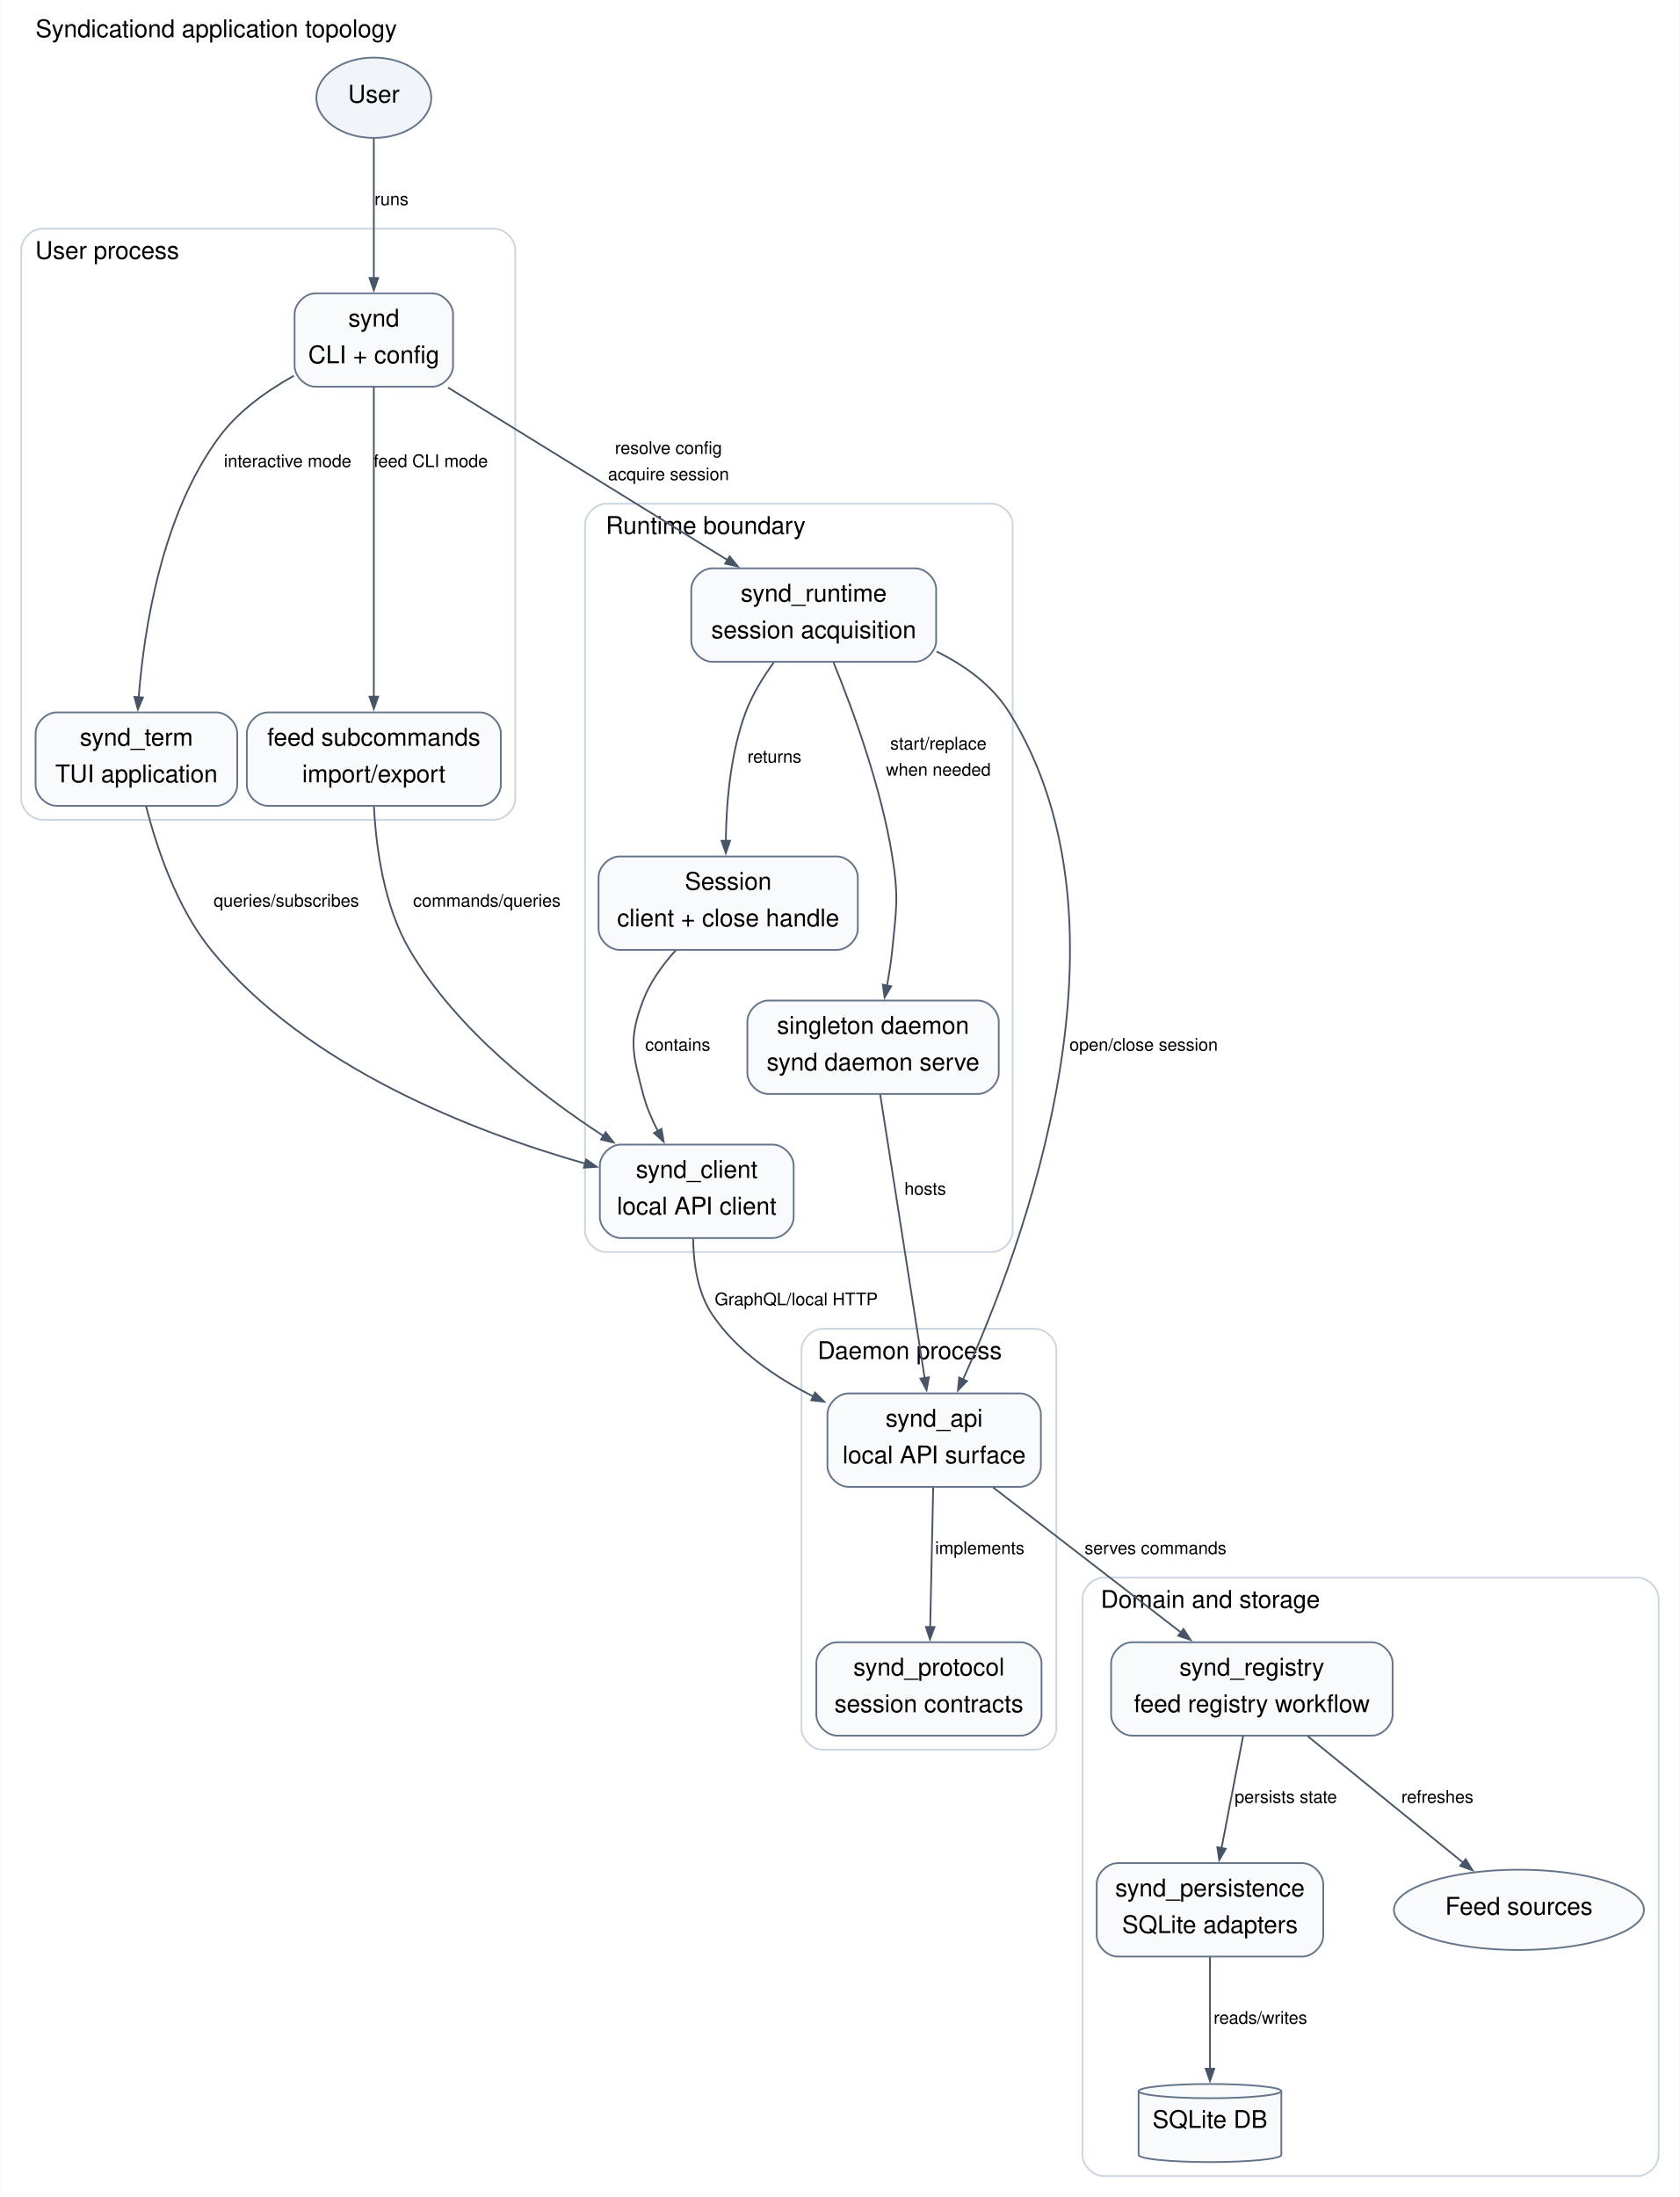
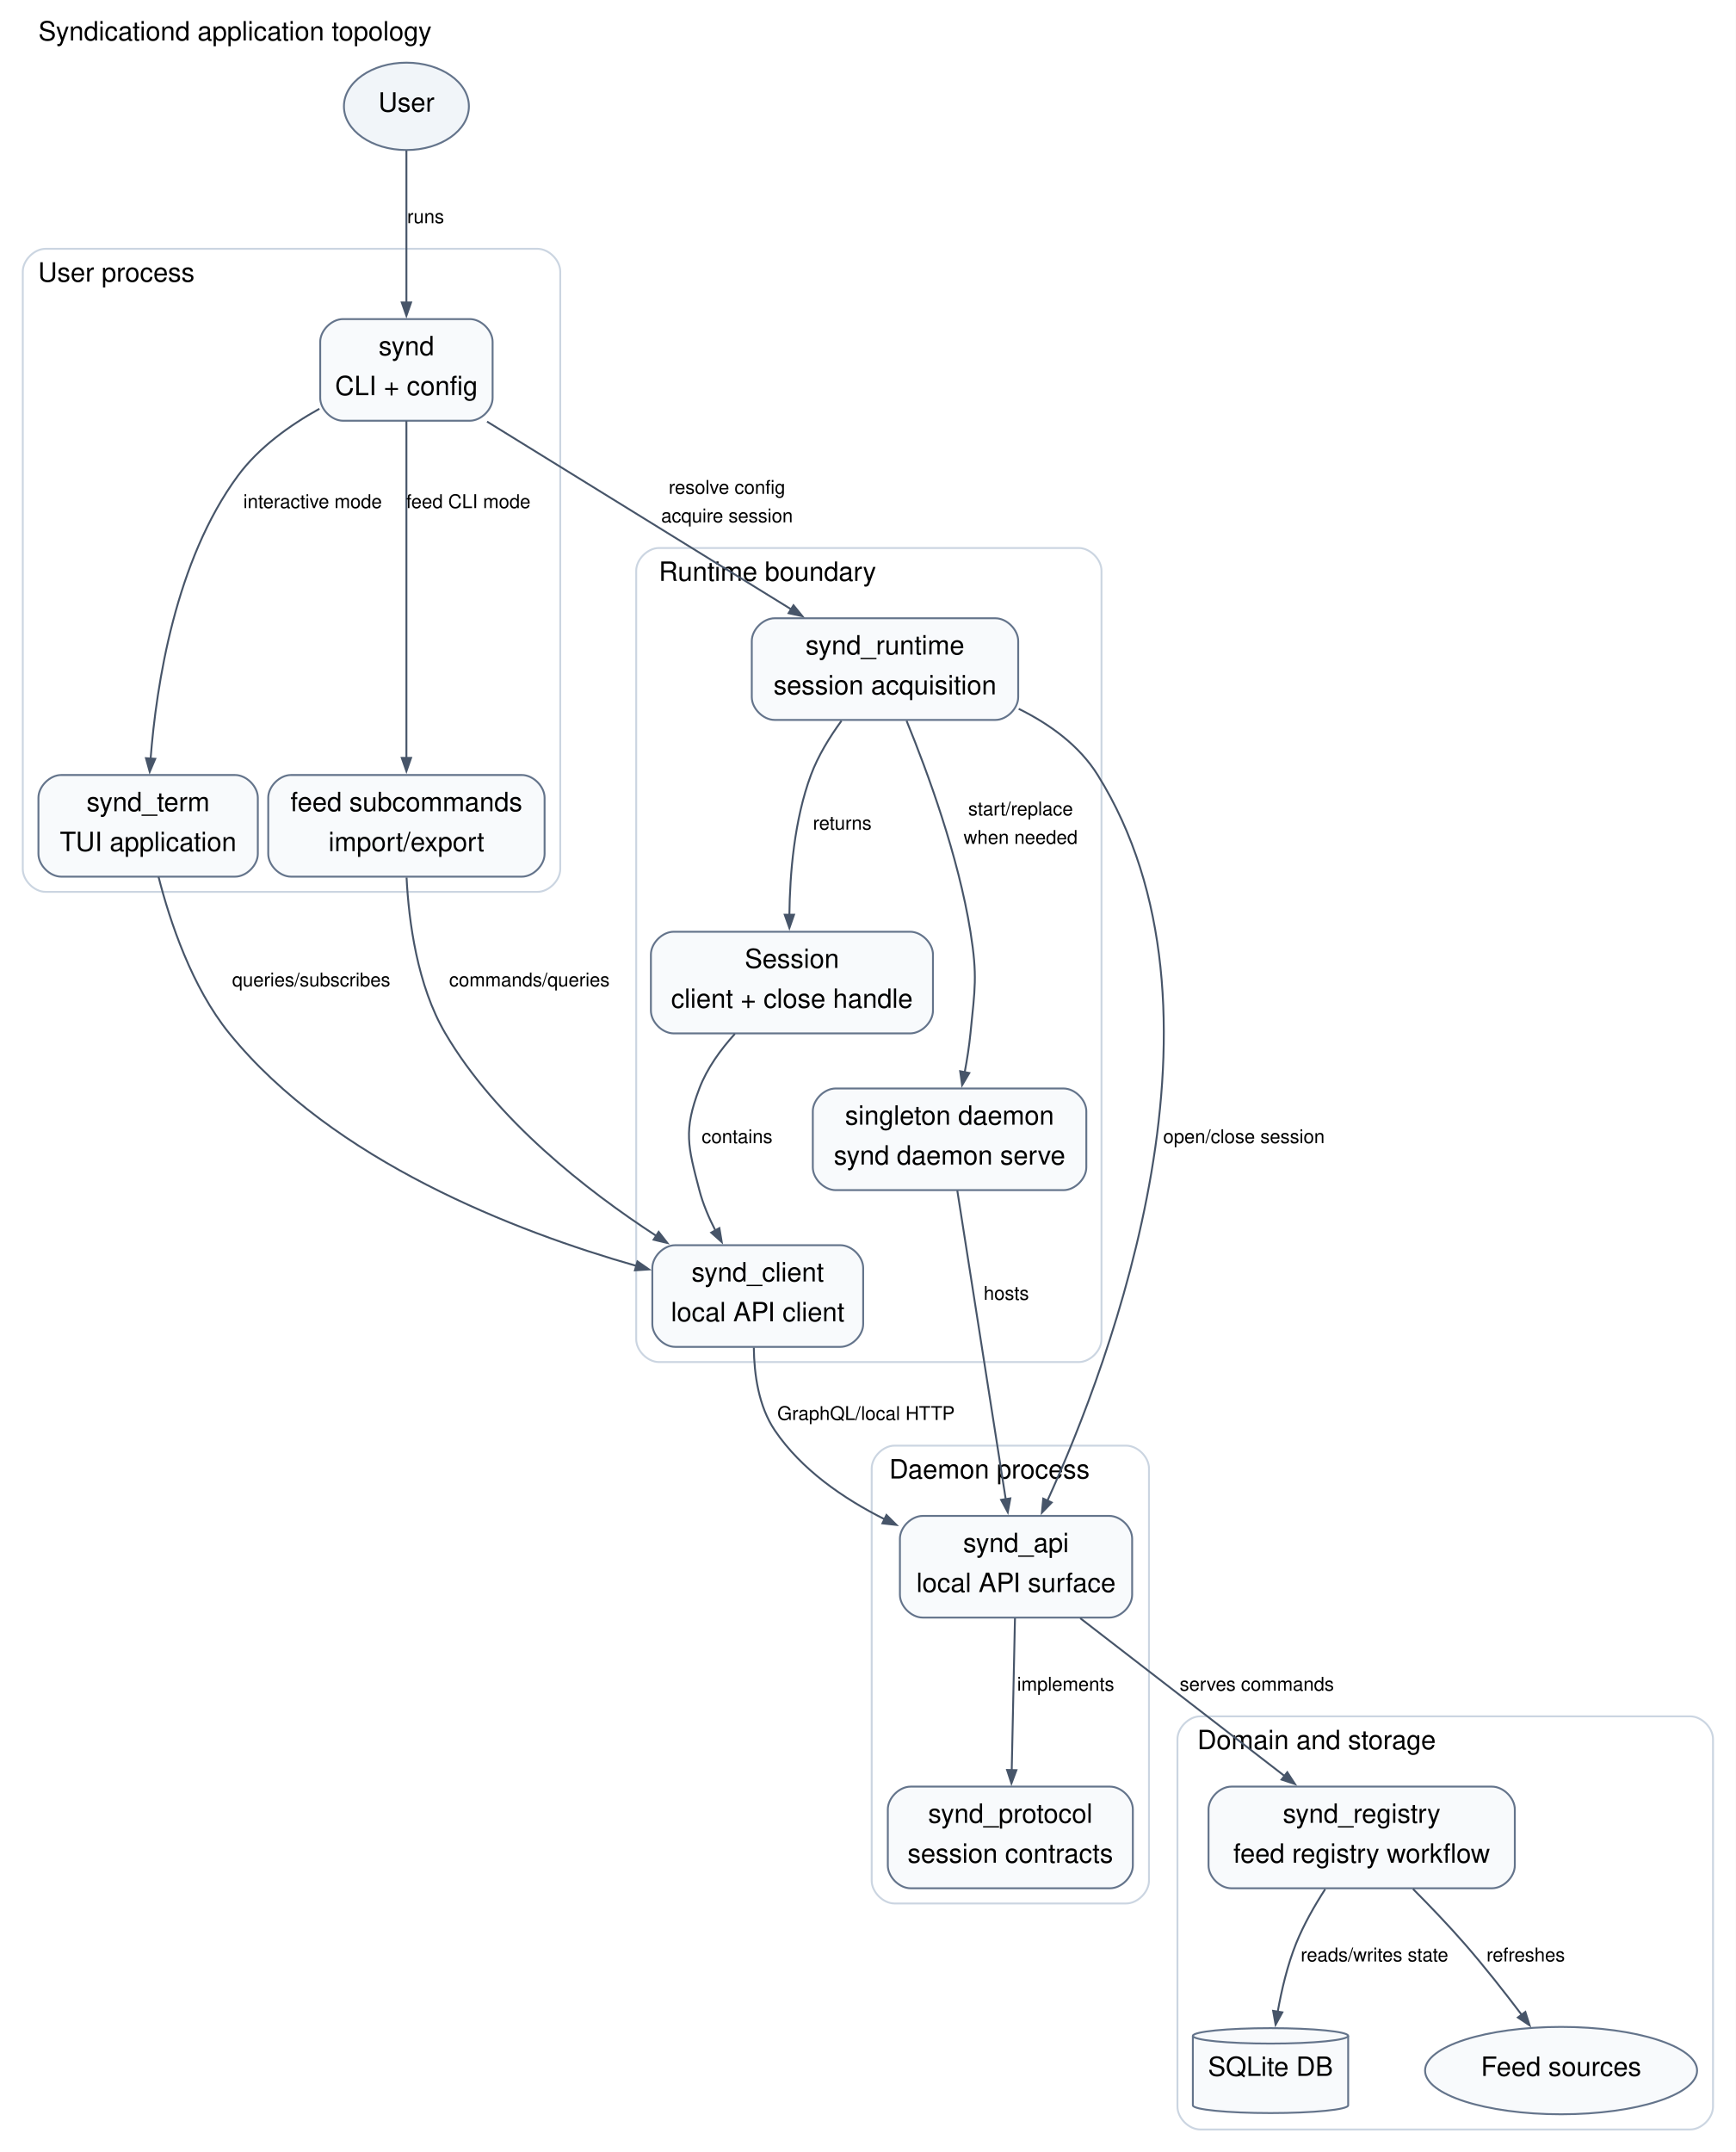
- <svg xmlns="http://www.w3.org/2000/svg" width="962pt" height="1258pt" viewBox="0.00 0.00 962.00 1258.39">
-   <g id="graph0" class="graph" transform="scale(1 1) rotate(0) translate(4 1254.39)">
-     <polygon fill="white" stroke="none" points="-4,4 -4,-1254.39 958,-1254.39 958,4 -4,4" />
-     <text text-anchor="middle" x="119.75" y="-1233.09" font-family="Helvetica,Arial,sans-serif" font-size="14.00">Syndicationd application topology</text>
+ <svg xmlns="http://www.w3.org/2000/svg" width="914pt" height="1133pt" viewBox="0.00 0.00 914.00 1133.00">
+   <g id="graph0" class="graph" transform="scale(1 1) rotate(0) translate(4 1129.14)">
+     <polygon fill="white" stroke="none" points="-4,4 -4,-1129.14 910,-1129.14 910,4 -4,4" />
+     <text xml:space="preserve" text-anchor="middle" x="119.75" y="-1107.84" font-family="Helvetica,Arial,sans-serif" font-size="14.00">Syndicationd application topology</text>
    <g id="clust1" class="cluster">
-       <path fill="none" stroke="#cbd5e1" d="M20,-784.83C20,-784.83 279,-784.83 279,-784.83 285,-784.83 291,-790.83 291,-796.83 291,-796.83 291,-1111.39 291,-1111.39 291,-1117.39 285,-1123.39 279,-1123.39 279,-1123.39 20,-1123.39 20,-1123.39 14,-1123.39 8,-1117.39 8,-1111.39 8,-1111.39 8,-796.83 8,-796.83 8,-790.83 14,-784.83 20,-784.83" />
-       <text text-anchor="middle" x="57.25" y="-1106.09" font-family="Helvetica,Arial,sans-serif" font-size="14.00">User process</text>
+       <path fill="none" stroke="#cbd5e1" d="M20,-659.59C20,-659.59 279,-659.59 279,-659.59 285,-659.59 291,-665.59 291,-671.59 291,-671.59 291,-986.15 291,-986.15 291,-992.15 285,-998.15 279,-998.15 279,-998.15 20,-998.15 20,-998.15 14,-998.15 8,-992.15 8,-986.15 8,-986.15 8,-671.59 8,-671.59 8,-665.59 14,-659.59 20,-659.59" />
+       <text xml:space="preserve" text-anchor="middle" x="57.25" y="-980.85" font-family="Helvetica,Arial,sans-serif" font-size="14.00">User process</text>
    </g>
    <g id="clust2" class="cluster">
-       <path fill="none" stroke="#cbd5e1" d="M343,-537.27C343,-537.27 564,-537.27 564,-537.27 570,-537.27 576,-543.27 576,-549.27 576,-549.27 576,-953.87 576,-953.87 576,-959.87 570,-965.87 564,-965.87 564,-965.87 343,-965.87 343,-965.87 337,-965.87 331,-959.87 331,-953.87 331,-953.87 331,-549.27 331,-549.27 331,-543.27 337,-537.27 343,-537.27" />
-       <text text-anchor="middle" x="400.12" y="-948.57" font-family="Helvetica,Arial,sans-serif" font-size="14.00">Runtime boundary</text>
+       <path fill="none" stroke="#cbd5e1" d="M343,-412.03C343,-412.03 564,-412.03 564,-412.03 570,-412.03 576,-418.03 576,-424.03 576,-424.03 576,-828.63 576,-828.63 576,-834.63 570,-840.63 564,-840.63 564,-840.63 343,-840.63 343,-840.63 337,-840.63 331,-834.63 331,-828.63 331,-828.63 331,-424.03 331,-424.03 331,-418.03 337,-412.03 343,-412.03" />
+       <text xml:space="preserve" text-anchor="middle" x="400.12" y="-823.33" font-family="Helvetica,Arial,sans-serif" font-size="14.00">Runtime boundary</text>
    </g>
    <g id="clust3" class="cluster">
-       <path fill="none" stroke="#cbd5e1" d="M467,-252.24C467,-252.24 589,-252.24 589,-252.24 595,-252.24 601,-258.24 601,-264.24 601,-264.24 601,-481.27 601,-481.27 601,-487.27 595,-493.27 589,-493.27 589,-493.27 467,-493.27 467,-493.27 461,-493.27 455,-487.27 455,-481.27 455,-481.27 455,-264.24 455,-264.24 455,-258.24 461,-252.24 467,-252.24" />
-       <text text-anchor="middle" x="517" y="-475.97" font-family="Helvetica,Arial,sans-serif" font-size="14.00">Daemon process</text>
+       <path fill="none" stroke="#cbd5e1" d="M467,-126.99C467,-126.99 589,-126.99 589,-126.99 595,-126.99 601,-132.99 601,-138.99 601,-138.99 601,-356.03 601,-356.03 601,-362.03 595,-368.03 589,-368.03 589,-368.03 467,-368.03 467,-368.03 461,-368.03 455,-362.03 455,-356.03 455,-356.03 455,-138.99 455,-138.99 455,-132.99 461,-126.99 467,-126.99" />
+       <text xml:space="preserve" text-anchor="middle" x="517" y="-350.73" font-family="Helvetica,Arial,sans-serif" font-size="14.00">Daemon process</text>
    </g>
    <g id="clust4" class="cluster">
-       <path fill="none" stroke="#cbd5e1" d="M628,-8C628,-8 934,-8 934,-8 940,-8 946,-14 946,-20 946,-20 946,-338.75 946,-338.75 946,-344.75 940,-350.75 934,-350.75 934,-350.75 628,-350.75 628,-350.75 622,-350.75 616,-344.75 616,-338.75 616,-338.75 616,-20 616,-20 616,-14 622,-8 628,-8" />
-       <text text-anchor="middle" x="689.25" y="-333.45" font-family="Helvetica,Arial,sans-serif" font-size="14.00">Domain and storage</text>
+       <path fill="none" stroke="#cbd5e1" d="M628,-8C628,-8 886,-8 886,-8 892,-8 898,-14 898,-20 898,-20 898,-213.51 898,-213.51 898,-219.51 892,-225.51 886,-225.51 886,-225.51 628,-225.51 628,-225.51 622,-225.51 616,-219.51 616,-213.51 616,-213.51 616,-20 616,-20 616,-14 622,-8 628,-8" />
+       <text xml:space="preserve" text-anchor="middle" x="689.25" y="-208.21" font-family="Helvetica,Arial,sans-serif" font-size="14.00">Domain and storage</text>
    </g>
    <g id="node1" class="node">
-       <ellipse fill="#f1f5f9" stroke="#64748b" cx="210" cy="-1198.39" rx="32.9" ry="23" />
-       <text text-anchor="middle" x="210" y="-1195.59" font-family="Helvetica,Arial,sans-serif" font-size="14.00">User</text>
+       <ellipse fill="#f1f5f9" stroke="#64748b" cx="210" cy="-1073.15" rx="32.9" ry="23" />
+       <text xml:space="preserve" text-anchor="middle" x="210" y="-1070.35" font-family="Helvetica,Arial,sans-serif" font-size="14.00">User</text>
    </g>
    <g id="node2" class="node">
-       <path fill="#f8fafc" stroke="#64748b" d="M243.39,-1086.39C243.39,-1086.39 176.61,-1086.39 176.61,-1086.39 170.61,-1086.39 164.61,-1080.39 164.61,-1074.39 164.61,-1074.39 164.61,-1044.87 164.61,-1044.87 164.61,-1038.87 170.61,-1032.87 176.61,-1032.87 176.61,-1032.87 243.39,-1032.87 243.39,-1032.87 249.39,-1032.87 255.39,-1038.87 255.39,-1044.87 255.39,-1044.87 255.39,-1074.39 255.39,-1074.39 255.39,-1080.39 249.39,-1086.39 243.39,-1086.39" />
-       <text text-anchor="middle" x="210" y="-1067.33" font-family="Helvetica,Arial,sans-serif" font-size="14.00">synd</text>
-       <text text-anchor="middle" x="210" y="-1046.33" font-family="Helvetica,Arial,sans-serif" font-size="14.00">CLI + config</text>
+       <path fill="#f8fafc" stroke="#64748b" d="M243.39,-961.15C243.39,-961.15 176.61,-961.15 176.61,-961.15 170.61,-961.15 164.61,-955.15 164.61,-949.15 164.61,-949.15 164.61,-919.63 164.61,-919.63 164.61,-913.63 170.61,-907.63 176.61,-907.63 176.61,-907.63 243.39,-907.63 243.39,-907.63 249.39,-907.63 255.39,-913.63 255.39,-919.63 255.39,-919.63 255.39,-949.15 255.39,-949.15 255.39,-955.15 249.39,-961.15 243.39,-961.15" />
+       <text xml:space="preserve" text-anchor="middle" x="210" y="-942.09" font-family="Helvetica,Arial,sans-serif" font-size="14.00">synd</text>
+       <text xml:space="preserve" text-anchor="middle" x="210" y="-921.09" font-family="Helvetica,Arial,sans-serif" font-size="14.00">CLI + config</text>
    </g>
    <g id="edge1" class="edge">
-       <path fill="none" stroke="#475569" d="M210,-1175.11C210,-1153.45 210,-1120.23 210,-1095.14" />
-       <polygon fill="#475569" stroke="#475569" points="212.45,-1095.15 210,-1088.15 207.55,-1095.15 212.45,-1095.15" />
-       <text text-anchor="middle" x="220.12" y="-1136.89" font-family="Helvetica,Arial,sans-serif" font-size="10.00">runs</text>
+       <path fill="none" stroke="#475569" d="M210,-1049.87C210,-1028.2 210,-994.98 210,-969.9" />
+       <polygon fill="#475569" stroke="#475569" points="212.45,-969.91 210,-962.91 207.55,-969.91 212.45,-969.91" />
+       <text xml:space="preserve" text-anchor="middle" x="220.12" y="-1011.65" font-family="Helvetica,Arial,sans-serif" font-size="10.00">runs</text>
    </g>
    <g id="node3" class="node">
-       <path fill="#f8fafc" stroke="#64748b" d="M119.76,-846.35C119.76,-846.35 28.24,-846.35 28.24,-846.35 22.24,-846.35 16.24,-840.35 16.24,-834.35 16.24,-834.35 16.24,-804.83 16.24,-804.83 16.24,-798.83 22.24,-792.83 28.24,-792.83 28.24,-792.83 119.76,-792.83 119.76,-792.83 125.76,-792.83 131.76,-798.83 131.76,-804.83 131.76,-804.83 131.76,-834.35 131.76,-834.35 131.76,-840.35 125.76,-846.35 119.76,-846.35" />
-       <text text-anchor="middle" x="74" y="-827.29" font-family="Helvetica,Arial,sans-serif" font-size="14.00">synd_term</text>
-       <text text-anchor="middle" x="74" y="-806.29" font-family="Helvetica,Arial,sans-serif" font-size="14.00">TUI application</text>
+       <path fill="#f8fafc" stroke="#64748b" d="M119.76,-721.11C119.76,-721.11 28.24,-721.11 28.24,-721.11 22.24,-721.11 16.24,-715.11 16.24,-709.11 16.24,-709.11 16.24,-679.59 16.24,-679.59 16.24,-673.59 22.24,-667.59 28.24,-667.59 28.24,-667.59 119.76,-667.59 119.76,-667.59 125.76,-667.59 131.76,-673.59 131.76,-679.59 131.76,-679.59 131.76,-709.11 131.76,-709.11 131.76,-715.11 125.76,-721.11 119.76,-721.11" />
+       <text xml:space="preserve" text-anchor="middle" x="74" y="-702.05" font-family="Helvetica,Arial,sans-serif" font-size="14.00">synd_term</text>
+       <text xml:space="preserve" text-anchor="middle" x="74" y="-681.05" font-family="Helvetica,Arial,sans-serif" font-size="14.00">TUI application</text>
    </g>
    <g id="edge8" class="edge">
-       <path fill="none" stroke="#475569" d="M164.18,-1039.17C148.52,-1030.45 132.21,-1018.74 121.25,-1003.87 88.4,-959.3 78.32,-893.99 75.27,-854.56" />
-       <polygon fill="#475569" stroke="#475569" points="77.75,-854.88 74.83,-848.07 72.86,-855.22 77.75,-854.88" />
-       <text text-anchor="middle" x="160.62" y="-986.87" font-family="Helvetica,Arial,sans-serif" font-size="10.00">interactive mode</text>
+       <path fill="none" stroke="#475569" d="M164.18,-913.92C148.52,-905.21 132.21,-893.5 121.25,-878.63 88.4,-834.06 78.32,-768.75 75.27,-729.32" />
+       <polygon fill="#475569" stroke="#475569" points="77.75,-729.64 74.83,-722.82 72.86,-729.97 77.75,-729.64" />
+       <text xml:space="preserve" text-anchor="middle" x="160.62" y="-861.63" font-family="Helvetica,Arial,sans-serif" font-size="10.00">interactive mode</text>
    </g>
    <g id="node4" class="node">
-       <path fill="#f8fafc" stroke="#64748b" d="M270.76,-846.35C270.76,-846.35 149.24,-846.35 149.24,-846.35 143.24,-846.35 137.24,-840.35 137.24,-834.35 137.24,-834.35 137.24,-804.83 137.24,-804.83 137.24,-798.83 143.24,-792.83 149.24,-792.83 149.24,-792.83 270.76,-792.83 270.76,-792.83 276.76,-792.83 282.76,-798.83 282.76,-804.83 282.76,-804.83 282.76,-834.35 282.76,-834.35 282.76,-840.35 276.76,-846.35 270.76,-846.35" />
-       <text text-anchor="middle" x="210" y="-827.29" font-family="Helvetica,Arial,sans-serif" font-size="14.00">feed subcommands</text>
-       <text text-anchor="middle" x="210" y="-806.29" font-family="Helvetica,Arial,sans-serif" font-size="14.00">import/export</text>
+       <path fill="#f8fafc" stroke="#64748b" d="M270.76,-721.11C270.76,-721.11 149.24,-721.11 149.24,-721.11 143.24,-721.11 137.24,-715.11 137.24,-709.11 137.24,-709.11 137.24,-679.59 137.24,-679.59 137.24,-673.59 143.24,-667.59 149.24,-667.59 149.24,-667.59 270.76,-667.59 270.76,-667.59 276.76,-667.59 282.76,-673.59 282.76,-679.59 282.76,-679.59 282.76,-709.11 282.76,-709.11 282.76,-715.11 276.76,-721.11 270.76,-721.11" />
+       <text xml:space="preserve" text-anchor="middle" x="210" y="-702.05" font-family="Helvetica,Arial,sans-serif" font-size="14.00">feed subcommands</text>
+       <text xml:space="preserve" text-anchor="middle" x="210" y="-681.05" font-family="Helvetica,Arial,sans-serif" font-size="14.00">import/export</text>
    </g>
    <g id="edge9" class="edge">
-       <path fill="none" stroke="#475569" d="M210,-1032.71C210,-989.63 210,-903.28 210,-855.1" />
-       <polygon fill="#475569" stroke="#475569" points="212.45,-855.37 210,-848.37 207.55,-855.37 212.45,-855.37" />
-       <text text-anchor="middle" x="242.62" y="-986.87" font-family="Helvetica,Arial,sans-serif" font-size="10.00">feed CLI mode</text>
+       <path fill="none" stroke="#475569" d="M210,-907.46C210,-864.38 210,-778.03 210,-729.86" />
+       <polygon fill="#475569" stroke="#475569" points="212.45,-730.12 210,-723.12 207.55,-730.12 212.45,-730.12" />
+       <text xml:space="preserve" text-anchor="middle" x="242.62" y="-861.63" font-family="Helvetica,Arial,sans-serif" font-size="10.00">feed CLI mode</text>
    </g>
    <g id="node5" class="node">
-       <path fill="#f8fafc" stroke="#64748b" d="M520.14,-928.87C520.14,-928.87 403.86,-928.87 403.86,-928.87 397.86,-928.87 391.86,-922.87 391.86,-916.87 391.86,-916.87 391.86,-887.35 391.86,-887.35 391.86,-881.35 397.86,-875.35 403.86,-875.35 403.86,-875.35 520.14,-875.35 520.14,-875.35 526.14,-875.35 532.14,-881.35 532.14,-887.35 532.14,-887.35 532.14,-916.87 532.14,-916.87 532.14,-922.87 526.14,-928.87 520.14,-928.87" />
-       <text text-anchor="middle" x="462" y="-909.81" font-family="Helvetica,Arial,sans-serif" font-size="14.00">synd_runtime</text>
-       <text text-anchor="middle" x="462" y="-888.81" font-family="Helvetica,Arial,sans-serif" font-size="14.00">session acquisition</text>
+       <path fill="#f8fafc" stroke="#64748b" d="M520.14,-803.63C520.14,-803.63 403.86,-803.63 403.86,-803.63 397.86,-803.63 391.86,-797.63 391.86,-791.63 391.86,-791.63 391.86,-762.11 391.86,-762.11 391.86,-756.11 397.86,-750.11 403.86,-750.11 403.86,-750.11 520.14,-750.11 520.14,-750.11 526.14,-750.11 532.14,-756.11 532.14,-762.11 532.14,-762.11 532.14,-791.63 532.14,-791.63 532.14,-797.63 526.14,-803.63 520.14,-803.63" />
+       <text xml:space="preserve" text-anchor="middle" x="462" y="-784.57" font-family="Helvetica,Arial,sans-serif" font-size="14.00">synd_runtime</text>
+       <text xml:space="preserve" text-anchor="middle" x="462" y="-763.57" font-family="Helvetica,Arial,sans-serif" font-size="14.00">session acquisition</text>
    </g>
    <g id="edge2" class="edge">
-       <path fill="none" stroke="#475569" d="M252.46,-1032.43C296.76,-1005.09 366.12,-962.28 412.78,-933.49" />
-       <polygon fill="#475569" stroke="#475569" points="413.82,-935.72 418.5,-929.96 411.25,-931.56 413.82,-935.72" />
-       <text text-anchor="middle" x="378.81" y="-994.37" font-family="Helvetica,Arial,sans-serif" font-size="10.00">resolve config</text>
-       <text text-anchor="middle" x="378.81" y="-979.37" font-family="Helvetica,Arial,sans-serif" font-size="10.00">acquire session</text>
+       <path fill="none" stroke="#475569" d="M252.46,-907.18C296.76,-879.85 366.12,-837.04 412.78,-808.24" />
+       <polygon fill="#475569" stroke="#475569" points="413.82,-810.48 418.5,-804.72 411.25,-806.31 413.82,-810.48" />
+       <text xml:space="preserve" text-anchor="middle" x="378.81" y="-869.13" font-family="Helvetica,Arial,sans-serif" font-size="10.00">resolve config</text>
+       <text xml:space="preserve" text-anchor="middle" x="378.81" y="-854.13" font-family="Helvetica,Arial,sans-serif" font-size="10.00">acquire session</text>
    </g>
    <g id="node7" class="node">
-       <path fill="#f8fafc" stroke="#64748b" d="M438.51,-598.79C438.51,-598.79 351.49,-598.79 351.49,-598.79 345.49,-598.79 339.49,-592.79 339.49,-586.79 339.49,-586.79 339.49,-557.27 339.49,-557.27 339.49,-551.27 345.49,-545.27 351.49,-545.27 351.49,-545.27 438.51,-545.27 438.51,-545.27 444.51,-545.27 450.51,-551.27 450.51,-557.27 450.51,-557.27 450.51,-586.79 450.51,-586.79 450.51,-592.79 444.51,-598.79 438.51,-598.79" />
-       <text text-anchor="middle" x="395" y="-579.74" font-family="Helvetica,Arial,sans-serif" font-size="14.00">synd_client</text>
-       <text text-anchor="middle" x="395" y="-558.74" font-family="Helvetica,Arial,sans-serif" font-size="14.00">local API client</text>
+       <path fill="#f8fafc" stroke="#64748b" d="M438.51,-473.55C438.51,-473.55 351.49,-473.55 351.49,-473.55 345.49,-473.55 339.49,-467.55 339.49,-461.55 339.49,-461.55 339.49,-432.03 339.49,-432.03 339.49,-426.03 345.49,-420.03 351.49,-420.03 351.49,-420.03 438.51,-420.03 438.51,-420.03 444.51,-420.03 450.51,-426.03 450.51,-432.03 450.51,-432.03 450.51,-461.55 450.51,-461.55 450.51,-467.55 444.51,-473.55 438.51,-473.55" />
+       <text xml:space="preserve" text-anchor="middle" x="395" y="-454.49" font-family="Helvetica,Arial,sans-serif" font-size="14.00">synd_client</text>
+       <text xml:space="preserve" text-anchor="middle" x="395" y="-433.49" font-family="Helvetica,Arial,sans-serif" font-size="14.00">local API client</text>
    </g>
    <g id="edge10" class="edge">
-       <path fill="none" stroke="#475569" d="M79.49,-792.69C85.49,-769.2 97,-734.63 116.75,-710.31 171.46,-642.95 267.51,-606 331.2,-587.87" />
-       <polygon fill="#475569" stroke="#475569" points="331.65,-590.29 337.73,-586.05 330.33,-585.57 331.65,-590.29" />
-       <text text-anchor="middle" x="159.88" y="-735.07" font-family="Helvetica,Arial,sans-serif" font-size="10.00">queries/subscribes</text>
+       <path fill="none" stroke="#475569" d="M79.49,-667.44C85.49,-643.95 97,-609.39 116.75,-585.07 171.46,-517.71 267.51,-480.76 331.2,-462.63" />
+       <polygon fill="#475569" stroke="#475569" points="331.65,-465.04 337.73,-460.81 330.33,-460.32 331.65,-465.04" />
+       <text xml:space="preserve" text-anchor="middle" x="159.88" y="-609.83" font-family="Helvetica,Arial,sans-serif" font-size="10.00">queries/subscribes</text>
    </g>
    <g id="edge11" class="edge">
-       <path fill="none" stroke="#475569" d="M210.08,-792.37C211.24,-769.3 215.67,-735.55 230.5,-710.31 257.2,-664.88 304.73,-627.68 341.86,-603.53" />
-       <polygon fill="#475569" stroke="#475569" points="342.82,-605.83 347.39,-599.99 340.17,-601.7 342.82,-605.83" />
-       <text text-anchor="middle" x="274.75" y="-735.07" font-family="Helvetica,Arial,sans-serif" font-size="10.00">commands/queries</text>
+       <path fill="none" stroke="#475569" d="M210.08,-667.13C211.24,-644.06 215.67,-610.31 230.5,-585.07 257.2,-539.63 304.73,-502.44 341.86,-478.28" />
+       <polygon fill="#475569" stroke="#475569" points="342.82,-480.58 347.39,-474.74 340.17,-476.45 342.82,-480.58" />
+       <text xml:space="preserve" text-anchor="middle" x="274.75" y="-609.83" font-family="Helvetica,Arial,sans-serif" font-size="10.00">commands/queries</text>
    </g>
    <g id="node6" class="node">
-       <path fill="#f8fafc" stroke="#64748b" d="M475.26,-763.83C475.26,-763.83 350.74,-763.83 350.74,-763.83 344.74,-763.83 338.74,-757.83 338.74,-751.83 338.74,-751.83 338.74,-722.31 338.74,-722.31 338.74,-716.31 344.74,-710.31 350.74,-710.31 350.74,-710.31 475.26,-710.31 475.26,-710.31 481.26,-710.31 487.26,-716.31 487.26,-722.31 487.26,-722.31 487.26,-751.83 487.26,-751.83 487.26,-757.83 481.26,-763.83 475.26,-763.83" />
-       <text text-anchor="middle" x="413" y="-744.77" font-family="Helvetica,Arial,sans-serif" font-size="14.00">Session</text>
-       <text text-anchor="middle" x="413" y="-723.77" font-family="Helvetica,Arial,sans-serif" font-size="14.00">client + close handle</text>
+       <path fill="#f8fafc" stroke="#64748b" d="M475.26,-638.59C475.26,-638.59 350.74,-638.59 350.74,-638.59 344.74,-638.59 338.74,-632.59 338.74,-626.59 338.74,-626.59 338.74,-597.07 338.74,-597.07 338.74,-591.07 344.74,-585.07 350.74,-585.07 350.74,-585.07 475.26,-585.07 475.26,-585.07 481.26,-585.07 487.26,-591.07 487.26,-597.07 487.26,-597.07 487.26,-626.59 487.26,-626.59 487.26,-632.59 481.26,-638.59 475.26,-638.59" />
+       <text xml:space="preserve" text-anchor="middle" x="413" y="-619.53" font-family="Helvetica,Arial,sans-serif" font-size="14.00">Session</text>
+       <text xml:space="preserve" text-anchor="middle" x="413" y="-598.53" font-family="Helvetica,Arial,sans-serif" font-size="14.00">client + close handle</text>
    </g>
    <g id="edge6" class="edge">
-       <path fill="none" stroke="#475569" d="M439.09,-874.88C432.83,-866.33 426.74,-856.42 423,-846.35 414.24,-822.76 411.89,-794.38 411.65,-772.59" />
-       <polygon fill="#475569" stroke="#475569" points="414.1,-772.81 411.66,-765.81 409.2,-772.8 414.1,-772.81" />
-       <text text-anchor="middle" x="439.5" y="-817.59" font-family="Helvetica,Arial,sans-serif" font-size="10.00">returns</text>
+       <path fill="none" stroke="#475569" d="M439.09,-749.64C432.83,-741.08 426.74,-731.18 423,-721.11 414.24,-697.52 411.89,-669.14 411.65,-647.35" />
+       <polygon fill="#475569" stroke="#475569" points="414.1,-647.56 411.66,-640.56 409.2,-647.56 414.1,-647.56" />
+       <text xml:space="preserve" text-anchor="middle" x="439.5" y="-692.35" font-family="Helvetica,Arial,sans-serif" font-size="10.00">returns</text>
    </g>
    <g id="node8" class="node">
-       <path fill="#f8fafc" stroke="#64748b" d="M556.01,-681.31C556.01,-681.31 435.99,-681.31 435.99,-681.31 429.99,-681.31 423.99,-675.31 423.99,-669.31 423.99,-669.31 423.99,-639.79 423.99,-639.79 423.99,-633.79 429.99,-627.79 435.99,-627.79 435.99,-627.79 556.01,-627.79 556.01,-627.79 562.01,-627.79 568.01,-633.79 568.01,-639.79 568.01,-639.79 568.01,-669.31 568.01,-669.31 568.01,-675.31 562.01,-681.31 556.01,-681.31" />
-       <text text-anchor="middle" x="496" y="-662.25" font-family="Helvetica,Arial,sans-serif" font-size="14.00">singleton daemon</text>
-       <text text-anchor="middle" x="496" y="-641.25" font-family="Helvetica,Arial,sans-serif" font-size="14.00">synd daemon serve</text>
+       <path fill="#f8fafc" stroke="#64748b" d="M556.01,-556.07C556.01,-556.07 435.99,-556.07 435.99,-556.07 429.99,-556.07 423.99,-550.07 423.99,-544.07 423.99,-544.07 423.99,-514.55 423.99,-514.55 423.99,-508.55 429.99,-502.55 435.99,-502.55 435.99,-502.55 556.01,-502.55 556.01,-502.55 562.01,-502.55 568.01,-508.55 568.01,-514.55 568.01,-514.55 568.01,-544.07 568.01,-544.07 568.01,-550.07 562.01,-556.07 556.01,-556.07" />
+       <text xml:space="preserve" text-anchor="middle" x="496" y="-537.01" font-family="Helvetica,Arial,sans-serif" font-size="14.00">singleton daemon</text>
+       <text xml:space="preserve" text-anchor="middle" x="496" y="-516.01" font-family="Helvetica,Arial,sans-serif" font-size="14.00">synd daemon serve</text>
    </g>
    <g id="edge3" class="edge">
-       <path fill="none" stroke="#475569" d="M473.36,-874.9C484.47,-847.73 500.63,-803.71 507,-763.83 510.75,-740.35 509.35,-733.98 507,-710.31 506.34,-703.67 505.24,-696.63 503.98,-689.89" />
-       <polygon fill="#475569" stroke="#475569" points="506.39,-689.45 502.62,-683.06 501.58,-690.41 506.39,-689.45" />
-       <text text-anchor="middle" x="533.4" y="-825.09" font-family="Helvetica,Arial,sans-serif" font-size="10.00">start/replace</text>
-       <text text-anchor="middle" x="533.4" y="-810.09" font-family="Helvetica,Arial,sans-serif" font-size="10.00">when needed</text>
+       <path fill="none" stroke="#475569" d="M473.36,-749.66C484.47,-722.48 500.63,-678.47 507,-638.59 510.75,-615.1 509.35,-608.74 507,-585.07 506.34,-578.42 505.24,-571.38 503.98,-564.65" />
+       <polygon fill="#475569" stroke="#475569" points="506.39,-564.21 502.62,-557.82 501.58,-565.16 506.39,-564.21" />
+       <text xml:space="preserve" text-anchor="middle" x="533.4" y="-699.85" font-family="Helvetica,Arial,sans-serif" font-size="10.00">start/replace</text>
+       <text xml:space="preserve" text-anchor="middle" x="533.4" y="-684.85" font-family="Helvetica,Arial,sans-serif" font-size="10.00">when needed</text>
    </g>
    <g id="node9" class="node">
-       <path fill="#f8fafc" stroke="#64748b" d="M580.14,-456.27C580.14,-456.27 481.86,-456.27 481.86,-456.27 475.86,-456.27 469.86,-450.27 469.86,-444.27 469.86,-444.27 469.86,-414.75 469.86,-414.75 469.86,-408.75 475.86,-402.75 481.86,-402.75 481.86,-402.75 580.14,-402.75 580.14,-402.75 586.14,-402.75 592.14,-408.75 592.14,-414.75 592.14,-414.75 592.14,-444.27 592.14,-444.27 592.14,-450.27 586.14,-456.27 580.14,-456.27" />
-       <text text-anchor="middle" x="531" y="-437.21" font-family="Helvetica,Arial,sans-serif" font-size="14.00">synd_api</text>
-       <text text-anchor="middle" x="531" y="-416.21" font-family="Helvetica,Arial,sans-serif" font-size="14.00">local API surface</text>
+       <path fill="#f8fafc" stroke="#64748b" d="M580.14,-331.03C580.14,-331.03 481.86,-331.03 481.86,-331.03 475.86,-331.03 469.86,-325.03 469.86,-319.03 469.86,-319.03 469.86,-289.51 469.86,-289.51 469.86,-283.51 475.86,-277.51 481.86,-277.51 481.86,-277.51 580.14,-277.51 580.14,-277.51 586.14,-277.51 592.14,-283.51 592.14,-289.51 592.14,-289.51 592.14,-319.03 592.14,-319.03 592.14,-325.03 586.14,-331.03 580.14,-331.03" />
+       <text xml:space="preserve" text-anchor="middle" x="531" y="-311.97" font-family="Helvetica,Arial,sans-serif" font-size="14.00">synd_api</text>
+       <text xml:space="preserve" text-anchor="middle" x="531" y="-290.97" font-family="Helvetica,Arial,sans-serif" font-size="14.00">local API surface</text>
    </g>
    <g id="edge5" class="edge">
-       <path fill="none" stroke="#475569" d="M532.41,-881.2C548.82,-873.11 564.32,-861.87 574,-846.35 650.82,-723.29 581.46,-538.88 547.37,-463.96" />
-       <polygon fill="#475569" stroke="#475569" points="549.78,-463.33 544.62,-458.01 545.33,-465.39 549.78,-463.33" />
-       <text text-anchor="middle" x="651" y="-652.55" font-family="Helvetica,Arial,sans-serif" font-size="10.00">open/close session</text>
+       <path fill="none" stroke="#475569" d="M532.41,-755.96C548.82,-747.86 564.32,-736.63 574,-721.11 650.82,-598.04 581.46,-413.64 547.37,-338.71" />
+       <polygon fill="#475569" stroke="#475569" points="549.78,-338.09 544.62,-332.76 545.33,-340.14 549.78,-338.09" />
+       <text xml:space="preserve" text-anchor="middle" x="651" y="-527.31" font-family="Helvetica,Arial,sans-serif" font-size="10.00">open/close session</text>
    </g>
    <g id="edge7" class="edge">
-       <path fill="none" stroke="#475569" d="M382.97,-710.09C375.4,-701.75 368.28,-691.9 364.25,-681.31 355.79,-659.08 358.23,-650.81 364.25,-627.79 366.15,-620.51 369.27,-613.18 372.8,-606.34" />
-       <polygon fill="#475569" stroke="#475569" points="374.8,-607.79 376.03,-600.48 370.51,-605.43 374.8,-607.79" />
-       <text text-anchor="middle" x="384.12" y="-652.55" font-family="Helvetica,Arial,sans-serif" font-size="10.00">contains</text>
+       <path fill="none" stroke="#475569" d="M382.97,-584.84C375.4,-576.5 368.28,-566.66 364.25,-556.07 355.79,-533.84 358.23,-525.56 364.25,-502.55 366.15,-495.27 369.27,-487.93 372.8,-481.1" />
+       <polygon fill="#475569" stroke="#475569" points="374.8,-482.55 376.03,-475.24 370.51,-480.19 374.8,-482.55" />
+       <text xml:space="preserve" text-anchor="middle" x="384.12" y="-527.31" font-family="Helvetica,Arial,sans-serif" font-size="10.00">contains</text>
    </g>
    <g id="edge12" class="edge">
-       <path fill="none" stroke="#475569" d="M392.93,-544.86C393.09,-530.84 395.44,-513.91 404,-501.27 417.99,-480.62 440.1,-465.37 461.99,-454.43" />
-       <polygon fill="#475569" stroke="#475569" points="462.77,-456.77 468.02,-451.53 460.65,-452.35 462.77,-456.77" />
-       <text text-anchor="middle" x="452" y="-506.77" font-family="Helvetica,Arial,sans-serif" font-size="10.00">GraphQL/local HTTP</text>
+       <path fill="none" stroke="#475569" d="M392.93,-419.61C393.09,-405.6 395.44,-388.67 404,-376.03 417.99,-355.38 440.1,-340.13 461.99,-329.18" />
+       <polygon fill="#475569" stroke="#475569" points="462.77,-331.52 468.02,-326.29 460.65,-327.11 462.77,-331.52" />
+       <text xml:space="preserve" text-anchor="middle" x="452" y="-381.53" font-family="Helvetica,Arial,sans-serif" font-size="10.00">GraphQL/local HTTP</text>
    </g>
    <g id="edge4" class="edge">
-       <path fill="none" stroke="#475569" d="M500.08,-627.53C506.4,-587.27 518.55,-509.83 525.59,-464.97" />
-       <polygon fill="#475569" stroke="#475569" points="527.99,-465.51 526.65,-458.21 523.15,-464.75 527.99,-465.51" />
-       <text text-anchor="middle" x="525.88" y="-570.03" font-family="Helvetica,Arial,sans-serif" font-size="10.00">hosts</text>
+       <path fill="none" stroke="#475569" d="M500.08,-502.29C506.4,-462.02 518.55,-384.59 525.59,-339.72" />
+       <polygon fill="#475569" stroke="#475569" points="527.99,-340.26 526.65,-332.97 523.15,-339.5 527.99,-340.26" />
+       <text xml:space="preserve" text-anchor="middle" x="525.88" y="-444.79" font-family="Helvetica,Arial,sans-serif" font-size="10.00">hosts</text>
    </g>
    <g id="node10" class="node">
-       <path fill="#f8fafc" stroke="#64748b" d="M580.51,-313.75C580.51,-313.75 475.49,-313.75 475.49,-313.75 469.49,-313.75 463.49,-307.75 463.49,-301.75 463.49,-301.75 463.49,-272.24 463.49,-272.24 463.49,-266.24 469.49,-260.24 475.49,-260.24 475.49,-260.24 580.51,-260.24 580.51,-260.24 586.51,-260.24 592.51,-266.24 592.51,-272.24 592.51,-272.24 592.51,-301.75 592.51,-301.75 592.51,-307.75 586.51,-313.75 580.51,-313.75" />
-       <text text-anchor="middle" x="528" y="-294.69" font-family="Helvetica,Arial,sans-serif" font-size="14.00">synd_protocol</text>
-       <text text-anchor="middle" x="528" y="-273.69" font-family="Helvetica,Arial,sans-serif" font-size="14.00">session contracts</text>
+       <path fill="#f8fafc" stroke="#64748b" d="M580.51,-188.51C580.51,-188.51 475.49,-188.51 475.49,-188.51 469.49,-188.51 463.49,-182.51 463.49,-176.51 463.49,-176.51 463.49,-146.99 463.49,-146.99 463.49,-140.99 469.49,-134.99 475.49,-134.99 475.49,-134.99 580.51,-134.99 580.51,-134.99 586.51,-134.99 592.51,-140.99 592.51,-146.99 592.51,-146.99 592.51,-176.51 592.51,-176.51 592.51,-182.51 586.51,-188.51 580.51,-188.51" />
+       <text xml:space="preserve" text-anchor="middle" x="528" y="-169.45" font-family="Helvetica,Arial,sans-serif" font-size="14.00">synd_protocol</text>
+       <text xml:space="preserve" text-anchor="middle" x="528" y="-148.45" font-family="Helvetica,Arial,sans-serif" font-size="14.00">session contracts</text>
    </g>
    <g id="edge13" class="edge">
-       <path fill="none" stroke="#475569" d="M530.44,-402.41C529.96,-379.84 529.26,-347.03 528.73,-322.33" />
-       <polygon fill="#475569" stroke="#475569" points="531.19,-322.42 528.59,-315.47 526.29,-322.52 531.19,-322.42" />
-       <text text-anchor="middle" x="557.14" y="-364.25" font-family="Helvetica,Arial,sans-serif" font-size="10.00">implements</text>
+       <path fill="none" stroke="#475569" d="M530.44,-277.17C529.96,-254.59 529.26,-221.78 528.73,-197.08" />
+       <polygon fill="#475569" stroke="#475569" points="531.19,-197.17 528.59,-190.23 526.29,-197.28 531.19,-197.17" />
+       <text xml:space="preserve" text-anchor="middle" x="557.14" y="-239.01" font-family="Helvetica,Arial,sans-serif" font-size="10.00">implements</text>
    </g>
    <g id="node11" class="node">
-       <path fill="#f8fafc" stroke="#64748b" d="M781.64,-313.75C781.64,-313.75 644.36,-313.75 644.36,-313.75 638.36,-313.75 632.36,-307.75 632.36,-301.75 632.36,-301.75 632.36,-272.24 632.36,-272.24 632.36,-266.24 638.36,-260.24 644.36,-260.24 644.36,-260.24 781.64,-260.24 781.64,-260.24 787.64,-260.24 793.64,-266.24 793.64,-272.24 793.64,-272.24 793.64,-301.75 793.64,-301.75 793.64,-307.75 787.64,-313.75 781.64,-313.75" />
-       <text text-anchor="middle" x="713" y="-294.69" font-family="Helvetica,Arial,sans-serif" font-size="14.00">synd_registry</text>
-       <text text-anchor="middle" x="713" y="-273.69" font-family="Helvetica,Arial,sans-serif" font-size="14.00">feed registry workflow</text>
+       <path fill="#f8fafc" stroke="#64748b" d="M781.64,-188.51C781.64,-188.51 644.36,-188.51 644.36,-188.51 638.36,-188.51 632.36,-182.51 632.36,-176.51 632.36,-176.51 632.36,-146.99 632.36,-146.99 632.36,-140.99 638.36,-134.99 644.36,-134.99 644.36,-134.99 781.64,-134.99 781.64,-134.99 787.64,-134.99 793.64,-140.99 793.64,-146.99 793.64,-146.99 793.64,-176.51 793.64,-176.51 793.64,-182.51 787.64,-188.51 781.64,-188.51" />
+       <text xml:space="preserve" text-anchor="middle" x="713" y="-169.45" font-family="Helvetica,Arial,sans-serif" font-size="14.00">synd_registry</text>
+       <text xml:space="preserve" text-anchor="middle" x="713" y="-148.45" font-family="Helvetica,Arial,sans-serif" font-size="14.00">feed registry workflow</text>
    </g>
    <g id="edge14" class="edge">
-       <path fill="none" stroke="#475569" d="M564.81,-402.41C595.23,-378.92 640,-344.36 672.36,-319.37" />
-       <polygon fill="#475569" stroke="#475569" points="673.83,-321.34 677.87,-315.12 670.83,-317.46 673.83,-321.34" />
-       <text text-anchor="middle" x="657.79" y="-364.25" font-family="Helvetica,Arial,sans-serif" font-size="10.00">serves commands</text>
+       <path fill="none" stroke="#475569" d="M564.81,-277.17C595.23,-253.68 640,-219.12 672.36,-194.13" />
+       <polygon fill="#475569" stroke="#475569" points="673.83,-196.09 677.87,-189.87 670.83,-192.21 673.83,-196.09" />
+       <text xml:space="preserve" text-anchor="middle" x="657.79" y="-239.01" font-family="Helvetica,Arial,sans-serif" font-size="10.00">serves commands</text>
    </g>
    <g id="node12" class="node">
-       <path fill="#f8fafc" stroke="#64748b" d="M741.89,-187.23C741.89,-187.23 636.11,-187.23 636.11,-187.23 630.11,-187.23 624.11,-181.23 624.11,-175.23 624.11,-175.23 624.11,-145.72 624.11,-145.72 624.11,-139.72 630.11,-133.72 636.11,-133.72 636.11,-133.72 741.89,-133.72 741.89,-133.72 747.89,-133.72 753.89,-139.72 753.89,-145.72 753.89,-145.72 753.89,-175.23 753.89,-175.23 753.89,-181.23 747.89,-187.23 741.89,-187.23" />
-       <text text-anchor="middle" x="689" y="-168.17" font-family="Helvetica,Arial,sans-serif" font-size="14.00">synd_persistence</text>
-       <text text-anchor="middle" x="689" y="-147.17" font-family="Helvetica,Arial,sans-serif" font-size="14.00">SQLite adapters</text>
+       <path fill="#f8fafc" stroke="#64748b" d="M705.89,-57.29C705.89,-59.53 687.56,-61.35 665,-61.35 642.44,-61.35 624.11,-59.53 624.11,-57.29 624.11,-57.29 624.11,-20.7 624.11,-20.7 624.11,-18.46 642.44,-16.64 665,-16.64 687.56,-16.64 705.89,-18.46 705.89,-20.7 705.89,-20.7 705.89,-57.29 705.89,-57.29" />
+       <path fill="none" stroke="#64748b" d="M705.89,-57.29C705.89,-55.04 687.56,-53.22 665,-53.22 642.44,-53.22 624.11,-55.04 624.11,-57.29" />
+       <text xml:space="preserve" text-anchor="middle" x="665" y="-36.2" font-family="Helvetica,Arial,sans-serif" font-size="14.00">SQLite DB</text>
    </g>
    <g id="edge15" class="edge">
-       <path fill="none" stroke="#475569" d="M707.97,-259.89C704.38,-241.3 699.53,-216.12 695.63,-195.88" />
-       <polygon fill="#475569" stroke="#475569" points="698.04,-195.44 694.31,-189.03 693.23,-196.37 698.04,-195.44" />
-       <text text-anchor="middle" x="732.44" y="-221.73" font-family="Helvetica,Arial,sans-serif" font-size="10.00">persists state</text>
+       <path fill="none" stroke="#475569" d="M693.77,-134.49C688.13,-125.78 682.44,-115.79 678.5,-105.99 673.9,-94.55 670.8,-81.34 668.75,-69.76" />
+       <polygon fill="#475569" stroke="#475569" points="671.22,-69.67 667.67,-63.16 666.38,-70.46 671.22,-69.67" />
+       <text xml:space="preserve" text-anchor="middle" x="719.75" y="-96.49" font-family="Helvetica,Arial,sans-serif" font-size="10.00">reads/writes state</text>
    </g>
-     <g id="node14" class="node">
-       <ellipse fill="#f8fafc" stroke="#64748b" cx="866" cy="-160.47" rx="71.62" ry="23" />
-       <text text-anchor="middle" x="866" y="-157.67" font-family="Helvetica,Arial,sans-serif" font-size="14.00">Feed sources</text>
+     <g id="node13" class="node">
+       <ellipse fill="#f8fafc" stroke="#64748b" cx="818" cy="-39" rx="71.62" ry="23" />
+       <text xml:space="preserve" text-anchor="middle" x="818" y="-36.2" font-family="Helvetica,Arial,sans-serif" font-size="14.00">Feed sources</text>
    </g>
    <g id="edge16" class="edge">
-       <path fill="none" stroke="#475569" d="M745.07,-259.89C771.25,-238.59 808.04,-208.65 834.15,-187.4" />
-       <polygon fill="#475569" stroke="#475569" points="835.49,-189.47 839.37,-183.15 832.39,-185.67 835.49,-189.47" />
-       <text text-anchor="middle" x="819.29" y="-221.73" font-family="Helvetica,Arial,sans-serif" font-size="10.00">refreshes</text>
-     </g>
-     <g id="node13" class="node">
-       <path fill="#f8fafc" stroke="#64748b" d="M729.89,-56.65C729.89,-58.89 711.56,-60.72 689,-60.72 666.44,-60.72 648.11,-58.89 648.11,-56.65 648.11,-56.65 648.11,-20.07 648.11,-20.07 648.11,-17.82 666.44,-16 689,-16 711.56,-16 729.89,-17.82 729.89,-20.07 729.89,-20.07 729.89,-56.65 729.89,-56.65" />
-       <path fill="none" stroke="#64748b" d="M729.89,-56.65C729.89,-54.41 711.56,-52.58 689,-52.58 666.44,-52.58 648.11,-54.41 648.11,-56.65" />
-       <text text-anchor="middle" x="689" y="-35.56" font-family="Helvetica,Arial,sans-serif" font-size="14.00">SQLite DB</text>
-     </g>
-     <g id="edge17" class="edge">
-       <path fill="none" stroke="#475569" d="M689,-133.41C689,-114.54 689,-88.99 689,-69.28" />
-       <polygon fill="#475569" stroke="#475569" points="691.45,-69.47 689,-62.47 686.55,-69.47 691.45,-69.47" />
-       <text text-anchor="middle" x="717.88" y="-95.22" font-family="Helvetica,Arial,sans-serif" font-size="10.00">reads/writes</text>
+       <path fill="none" stroke="#475569" d="M740.03,-134.63C748.86,-125.76 758.57,-115.64 767,-105.99 777.43,-94.05 788.27,-80.25 797.26,-68.36" />
+       <polygon fill="#475569" stroke="#475569" points="799.18,-69.9 801.42,-62.83 795.26,-66.96 799.18,-69.9" />
+       <text xml:space="preserve" text-anchor="middle" x="799.39" y="-96.49" font-family="Helvetica,Arial,sans-serif" font-size="10.00">refreshes</text>
    </g>
  </g>
</svg>
